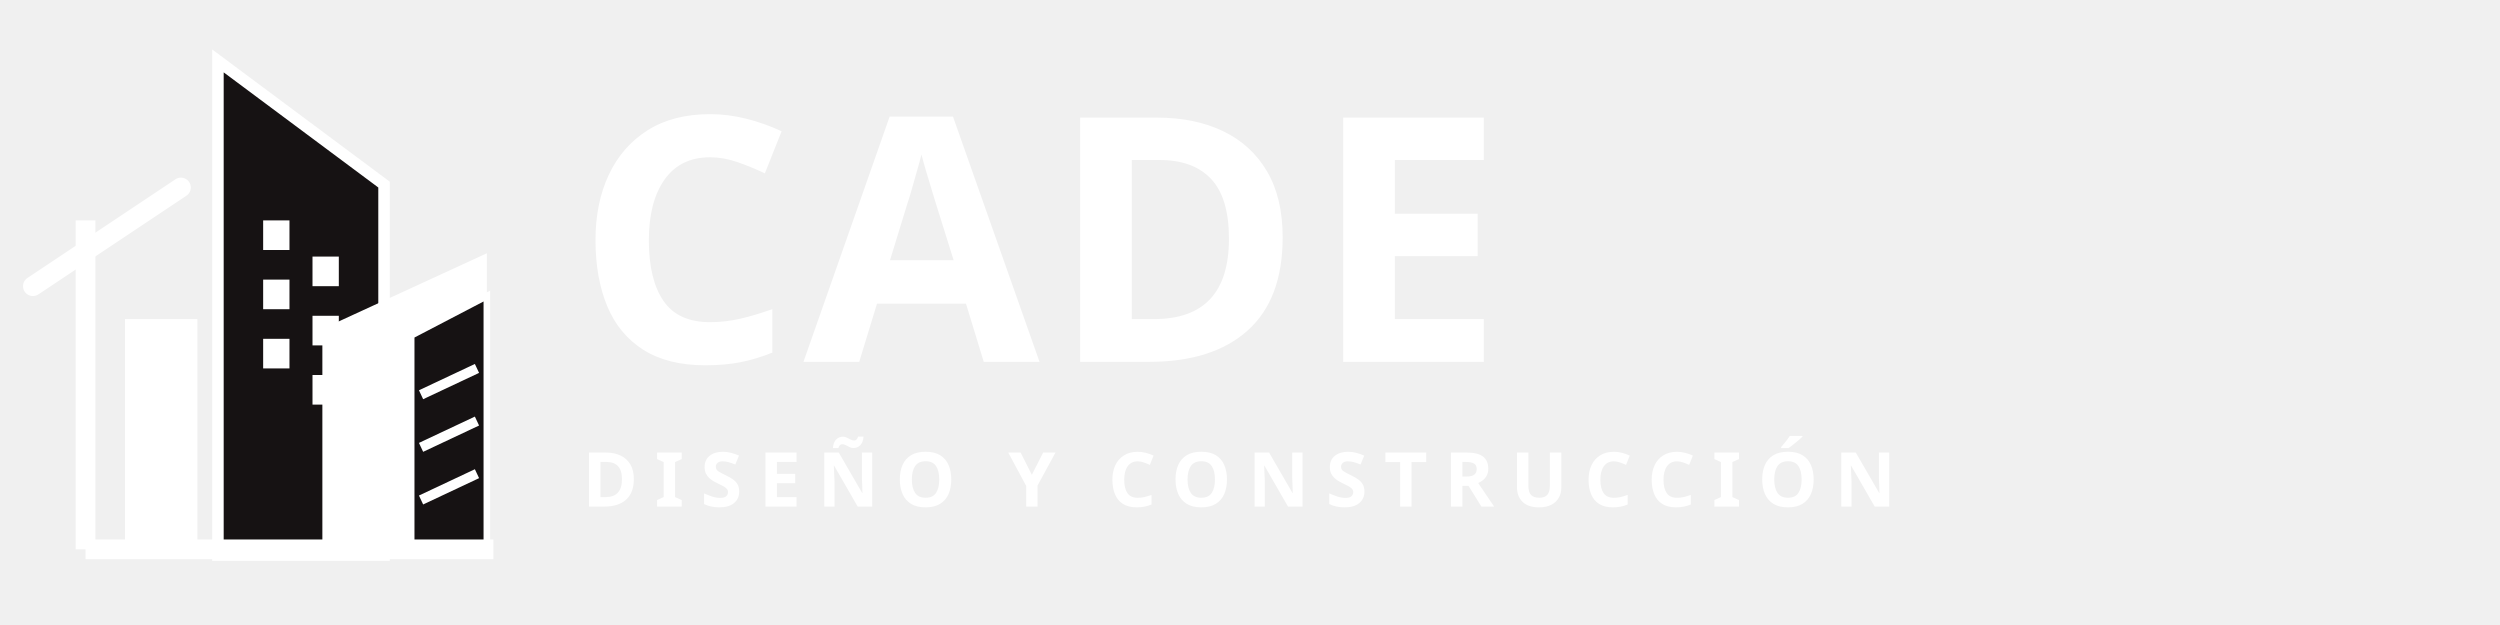
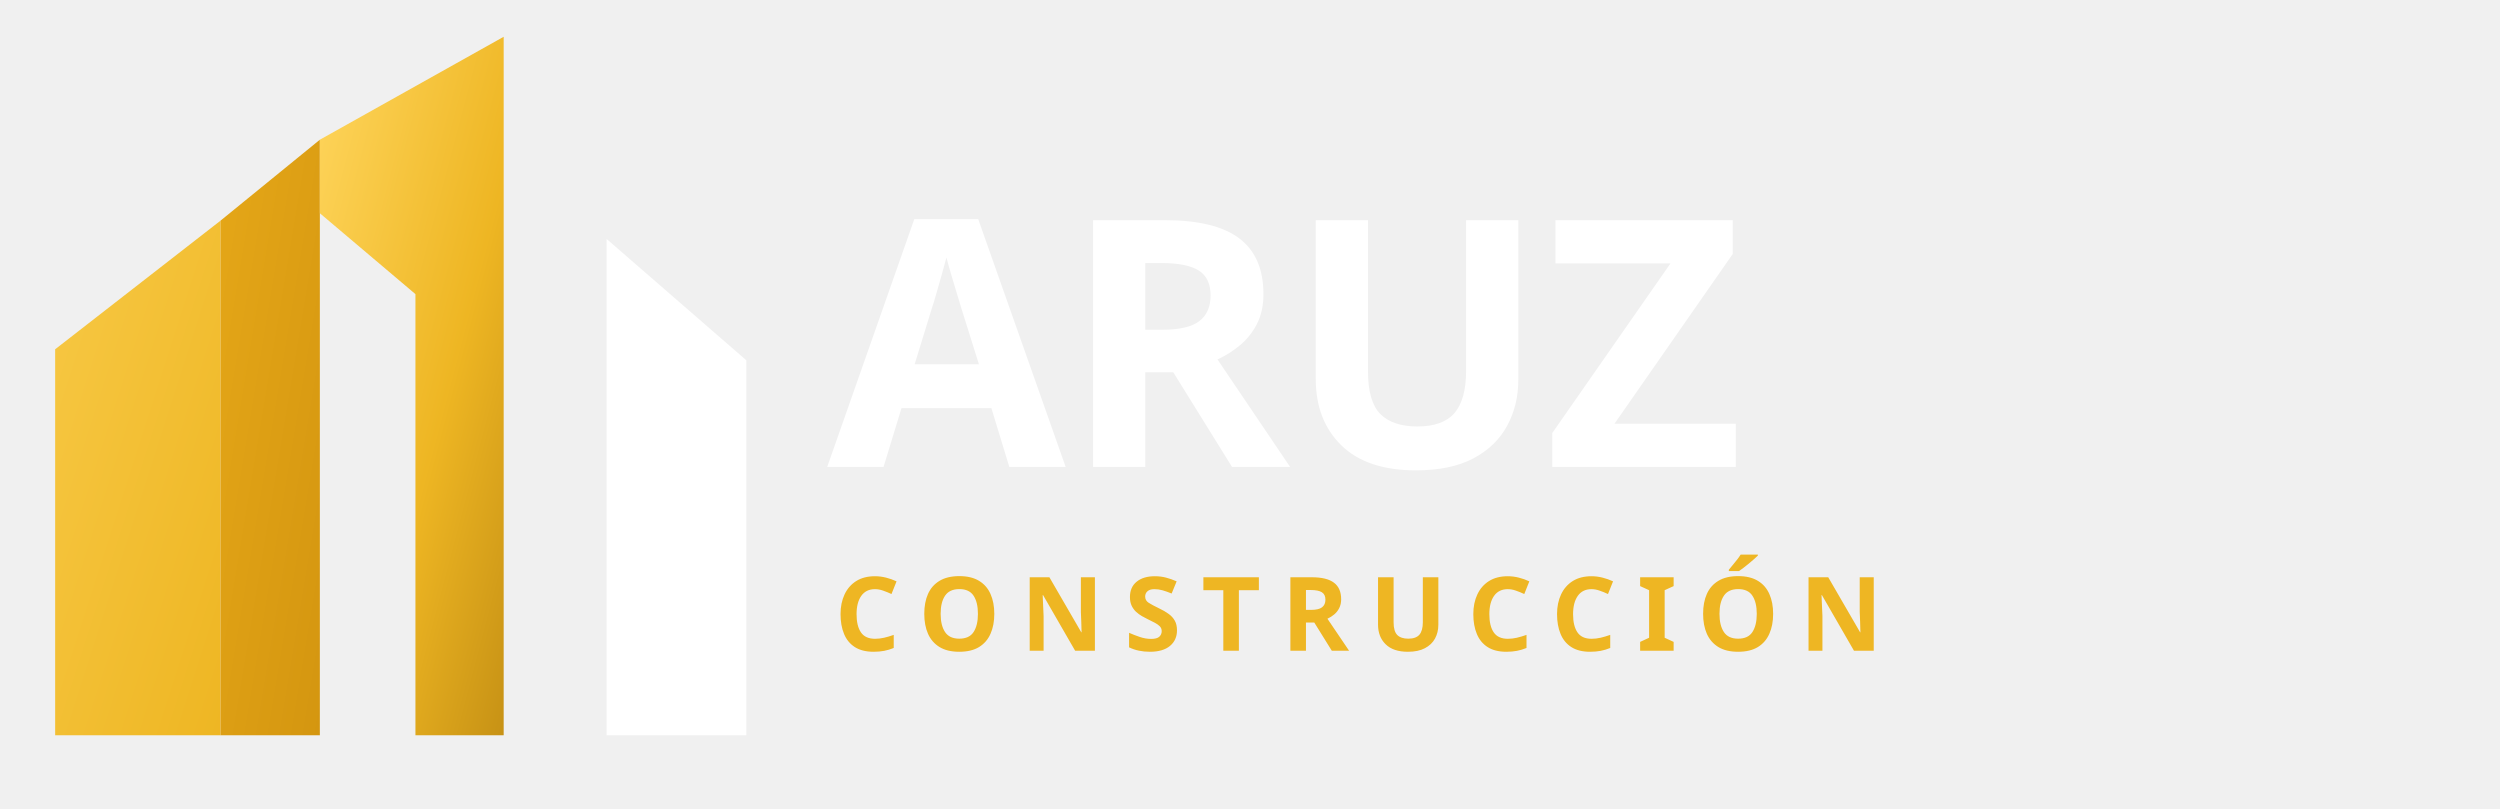
- <svg xmlns="http://www.w3.org/2000/svg" viewBox="0 0 760 190" width="100%" height="100%">
-   <g id="cade-emblem" transform="translate(10, 12)">
-     <line x1="0" y1="75" x2="45" y2="45" stroke="#FFFFFF" stroke-width="6" stroke-linecap="round" />
-     <line x1="16" y1="55" x2="16" y2="155" stroke="#FFFFFF" stroke-width="6" />
-     <path d="M 28 85 L 50 85 L 50 155 L 28 155 Z" fill="#FFFFFF" />
-     <path d="M 58 10 L 105 45 L 105 155 L 58 155 Z" fill="none" stroke="#FFFFFF" stroke-width="7" />
-     <path d="M 58 10 L 105 45 L 105 155 L 58 155 Z" fill="#161213" />
-     <rect x="70" y="55" width="8" height="9" fill="#FFFFFF" />
-     <rect x="85" y="66" width="8" height="9" fill="#FFFFFF" />
-     <rect x="70" y="73" width="8" height="9" fill="#FFFFFF" />
-     <rect x="85" y="84" width="8" height="9" fill="#FFFFFF" />
-     <rect x="70" y="91" width="8" height="9" fill="#FFFFFF" />
-     <rect x="85" y="102" width="8" height="9" fill="#FFFFFF" />
-     <path d="M 88 88 L 138 65 L 138 155 L 88 155 Z" fill="#FFFFFF" />
-     <path d="M 115 90 L 138 78 L 138 155 L 115 155 Z" fill="#161213" stroke="#FFFFFF" stroke-width="2" />
-     <line x1="118" y1="108" x2="135" y2="100" stroke="#FFFFFF" stroke-width="3" />
-     <line x1="118" y1="124" x2="135" y2="116" stroke="#FFFFFF" stroke-width="3" />
-     <line x1="118" y1="140" x2="135" y2="132" stroke="#FFFFFF" stroke-width="3" />
-     <line x1="16" y1="155" x2="140" y2="155" stroke="#FFFFFF" stroke-width="6" />
+ <svg xmlns="http://www.w3.org/2000/svg" viewBox="0 0 680 220" width="100%" height="100%">
+   <defs>
+     <linearGradient id="goldFacetLeftConstLightLogo2" x1="0%" y1="0%" x2="100%" y2="100%">
+       <stop offset="0%" stop-color="#F7C844" />
+       <stop offset="100%" stop-color="#EEB623" />
+     </linearGradient>
+     <linearGradient id="goldFacetCenterConstLightLogo2" x1="0%" y1="0%" x2="100%" y2="100%">
+       <stop offset="0%" stop-color="#E5A718" />
+       <stop offset="100%" stop-color="#D49610" />
+     </linearGradient>
+     <linearGradient id="goldFacetTallConstLightLogo2" x1="0%" y1="0%" x2="100%" y2="100%">
+       <stop offset="0%" stop-color="#FFD65E" />
+       <stop offset="60%" stop-color="#EEB623" />
+       <stop offset="100%" stop-color="#C79215" />
+     </linearGradient>
+   </defs>
+   <g id="aruz-isotype" transform="translate(15, 10)">
+     <polygon points="0,85 45,50 45,190 0,190" fill="url(#goldFacetLeftConstLightLogo2)" />
+     <polygon points="45,50 72,28 72,190 45,190" fill="url(#goldFacetCenterConstLightLogo2)" />
+     <polygon points="72,28 122,0 122,190 98,190 98,70 72,48" fill="url(#goldFacetTallConstLightLogo2)" />
+     <polygon points="150,55 188,88 188,190 150,190" fill="#FFFFFF" />
  </g>
-   <g id="cade-wordmark" transform="translate(175, 12)">
-     <text x="0" y="98" font-family="'Montserrat', 'Arial Black', sans-serif" font-size="104" font-weight="900" letter-spacing="3px" fill="#FFFFFF">CADE</text>
-     <text x="2" y="142" font-family="'Montserrat', 'Work Sans', sans-serif" font-size="23" font-weight="600" letter-spacing="5px" fill="#FFFFFF">DISEÑO Y CONSTRUCCIÓN</text>
+   <g id="aruz-wordmark" transform="translate(225, 25)">
+     <text x="0" y="102" font-family="'Montserrat', 'Poppins', sans-serif" font-size="94" font-weight="900" letter-spacing="-1px" fill="#FFFFFF">ARUZ</text>
+     <text x="2" y="152" font-family="'Montserrat', 'Work Sans', sans-serif" font-size="28" font-weight="700" letter-spacing="5.5px" fill="#EEB623">CONSTRUCCIÓN</text>
  </g>
</svg>
